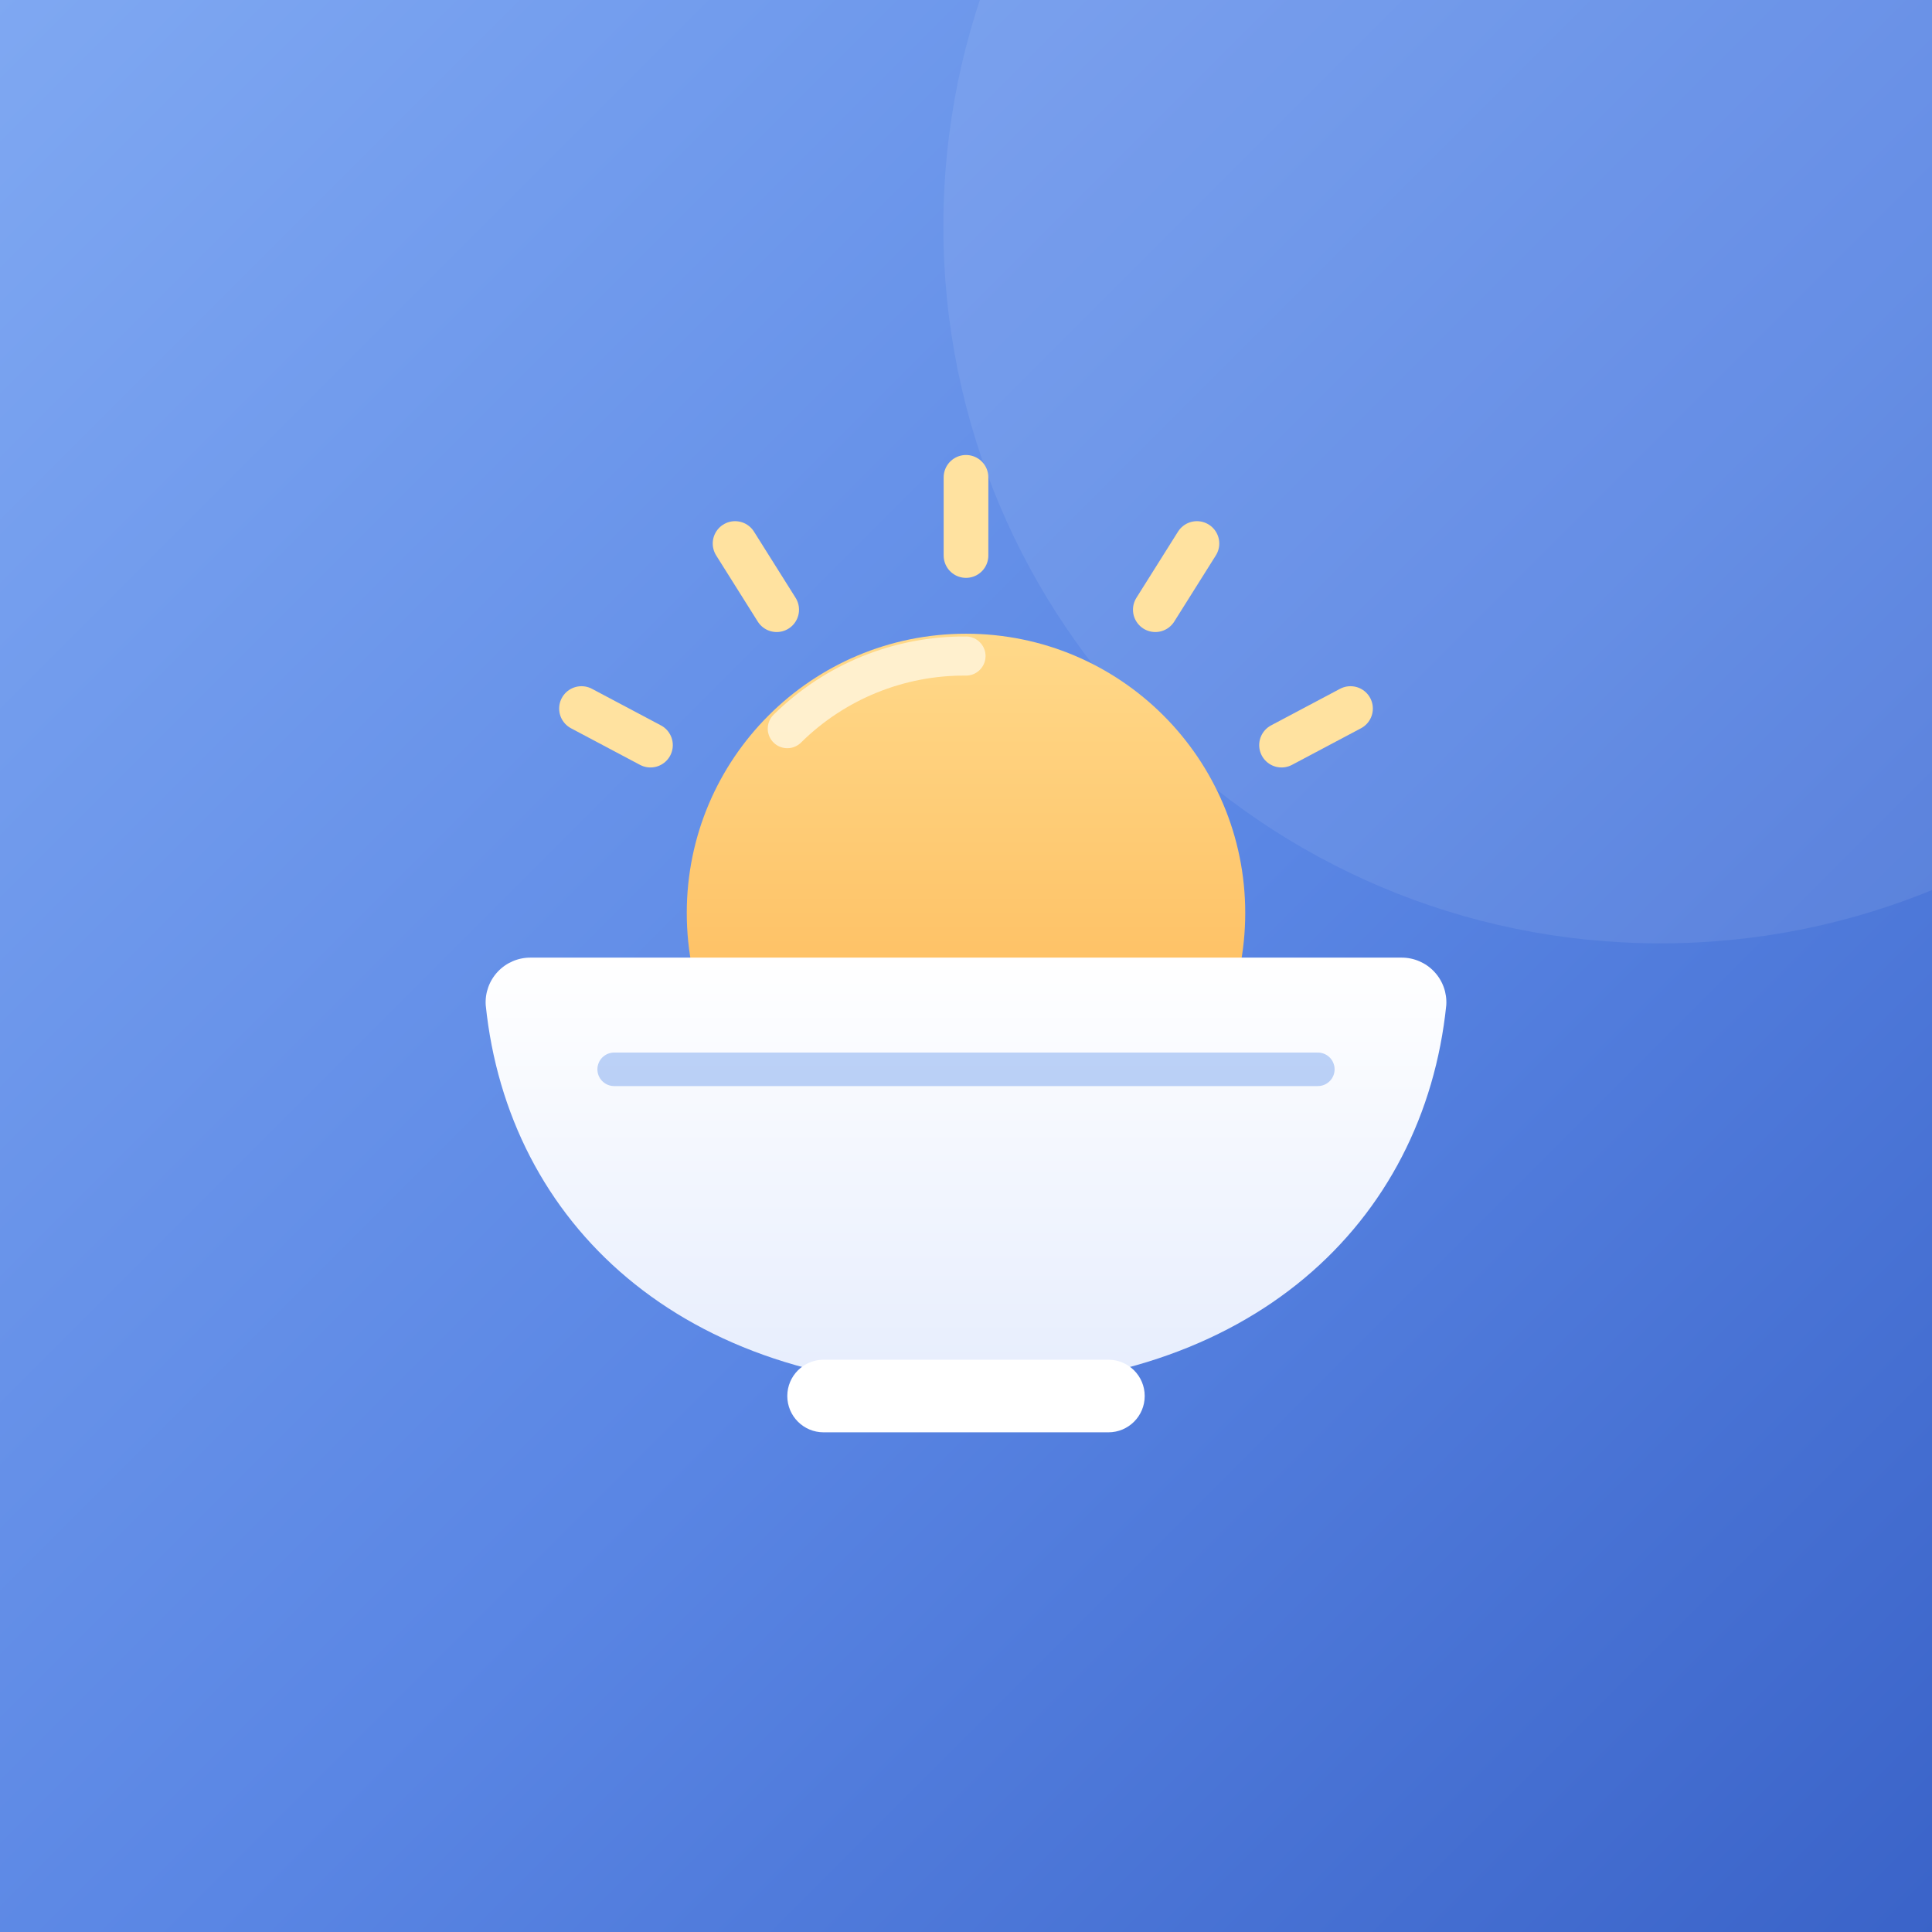
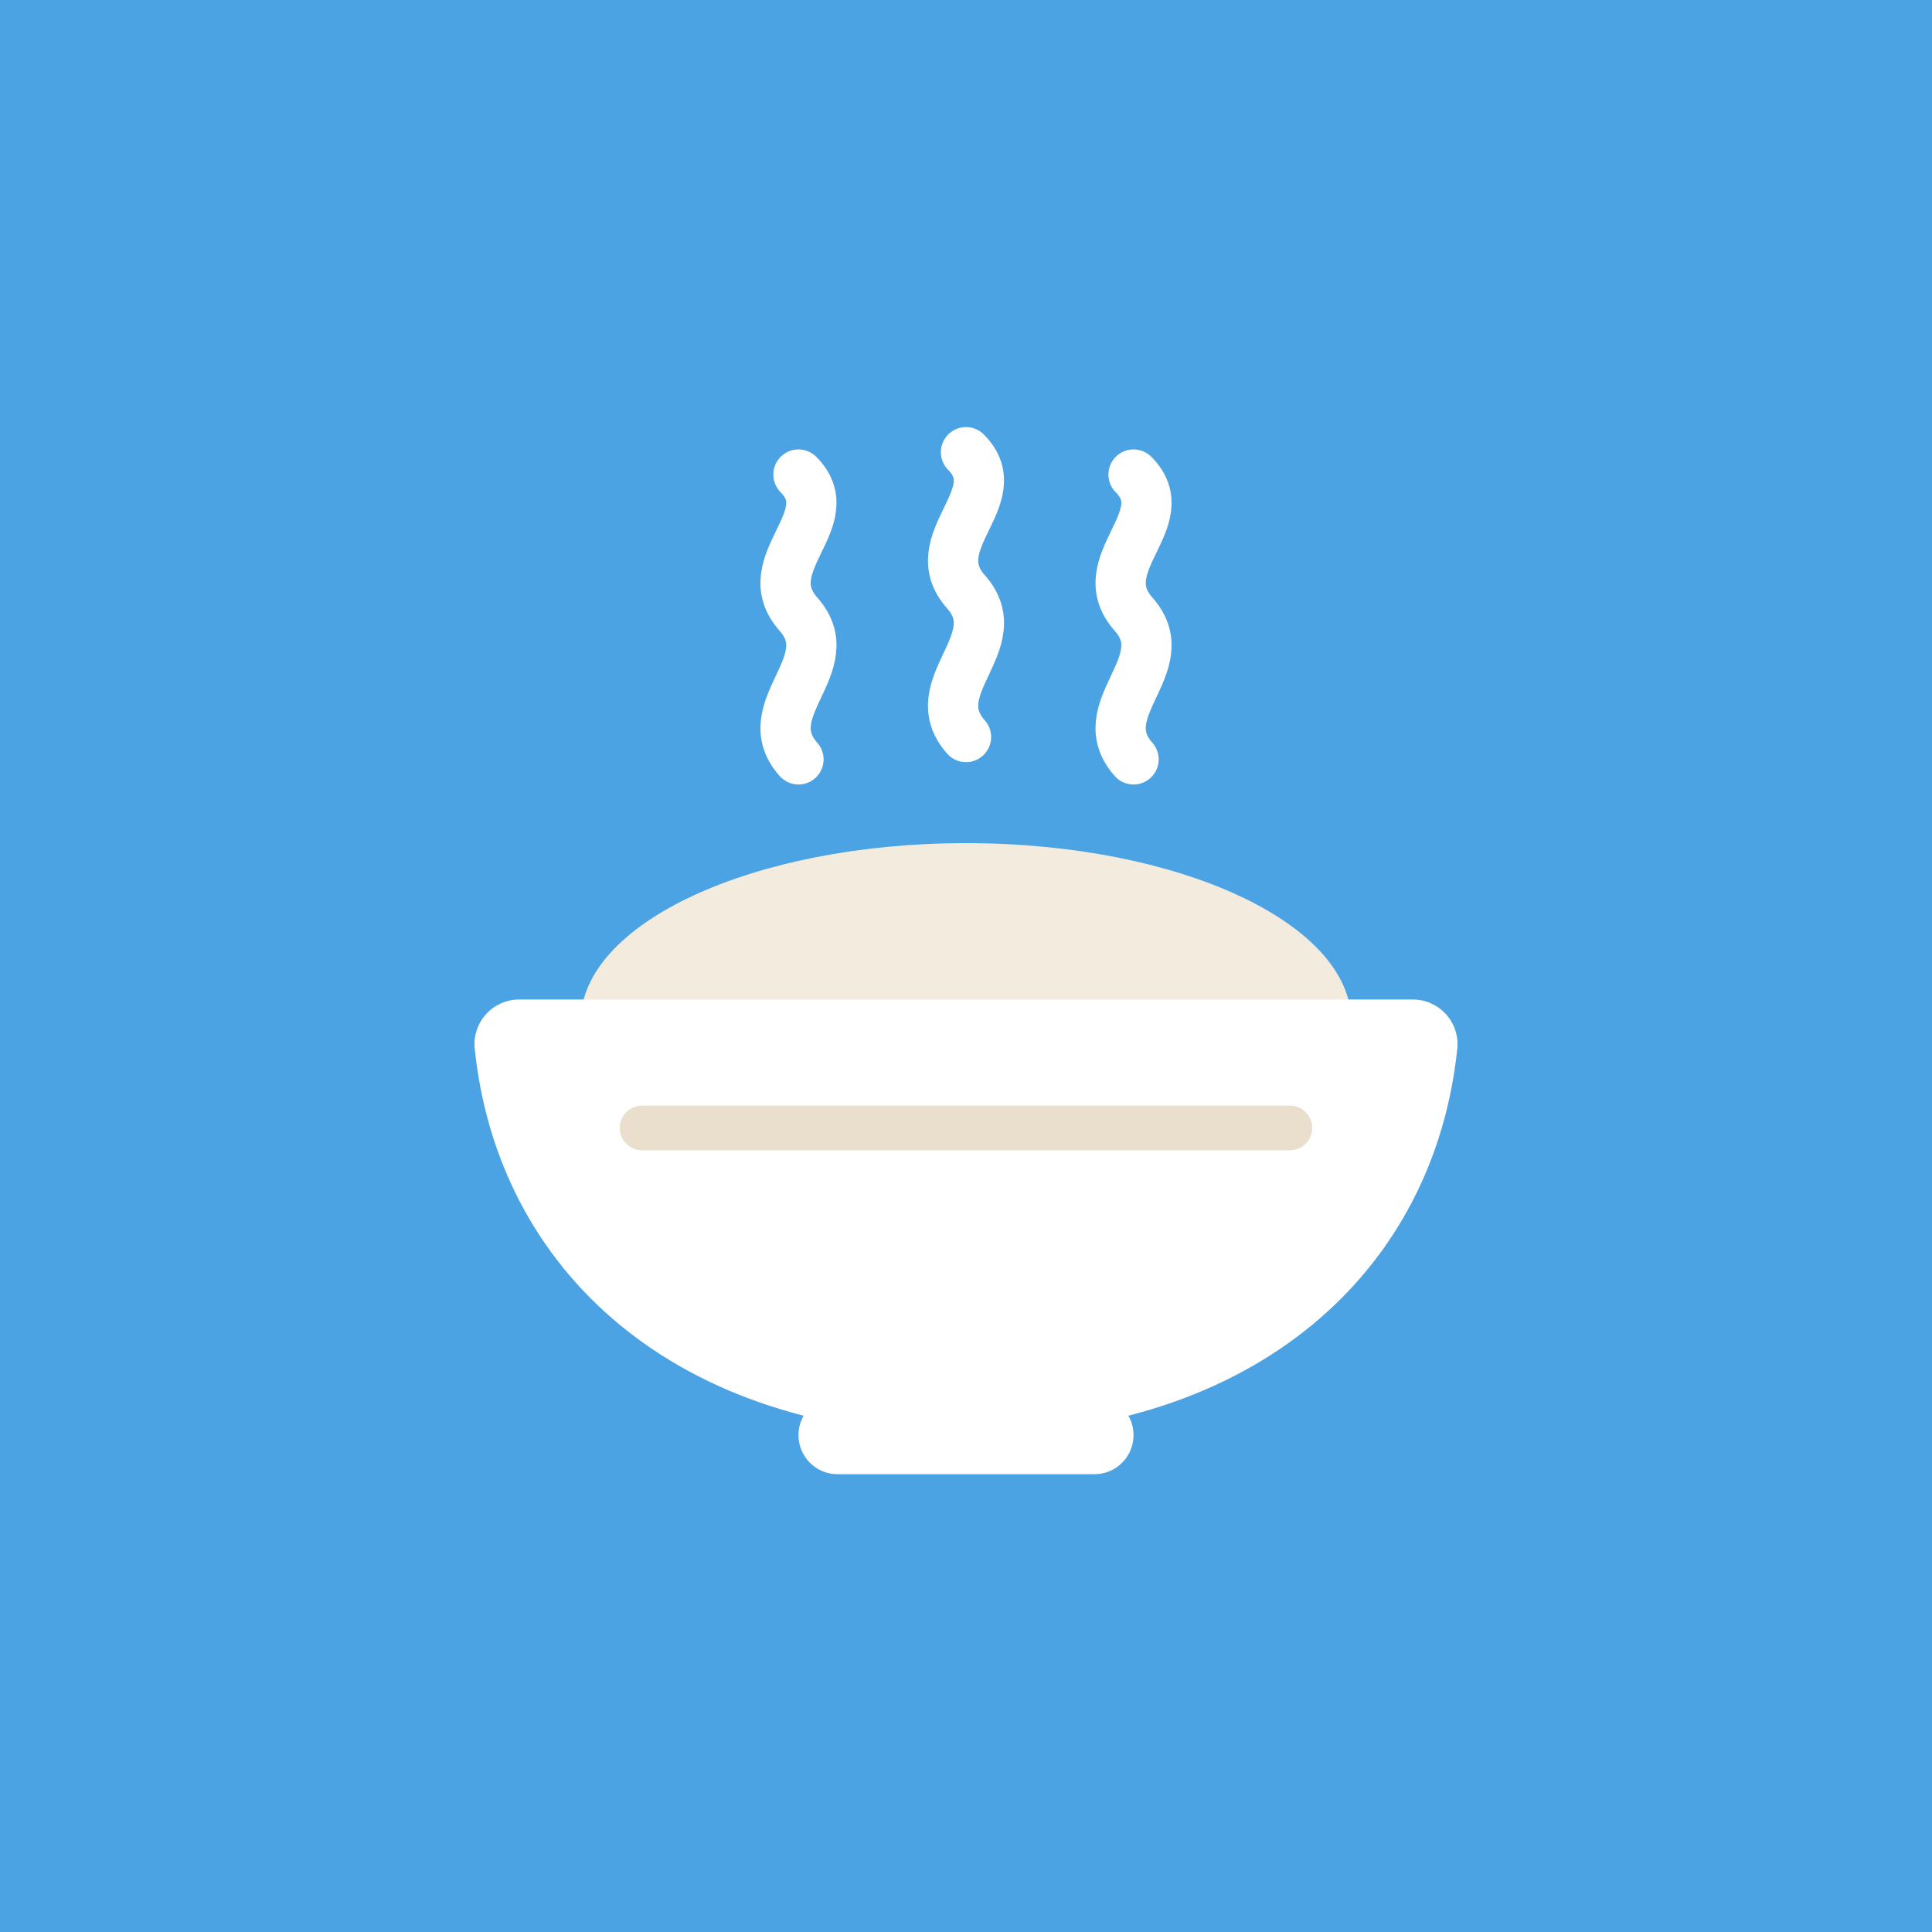
<svg xmlns="http://www.w3.org/2000/svg" viewBox="0 0 512 512">
-   <defs>
-     <linearGradient id="bg" x1="0" y1="0" x2="1" y2="1">
-       <stop offset="0" stop-color="#7FA8F2" />
-       <stop offset=".55" stop-color="#5A86E4" />
-       <stop offset="1" stop-color="#3A63C8" />
-     </linearGradient>
-     <linearGradient id="sun" x1="0" y1="0" x2="0" y2="1">
-       <stop offset="0" stop-color="#FFD98A" />
-       <stop offset="1" stop-color="#FDB24E" />
-     </linearGradient>
-     <linearGradient id="bowl" x1="0" y1="0" x2="0" y2="1">
-       <stop offset="0" stop-color="#FFFFFF" />
-       <stop offset="1" stop-color="#E6EDFD" />
-     </linearGradient>
-   </defs>
-   <rect width="512" height="512" fill="url(#bg)" />
-   <circle cx="440" cy="60" r="190" fill="#FFFFFF" opacity=".08" />
-   <g transform="translate(256 256) scale(.74) translate(-256 -265)">
-     <g stroke="#FFE2A0" stroke-width="16" stroke-linecap="round">
-       <path d="M256.0 118.0L256.0 90.0" />
-       <path d="M323.8 137.4L338.7 113.7" />
-       <path d="M188.2 137.4L173.3 113.7" />
-       <path d="M369.0 185.9L393.7 172.8" />
-       <path d="M143.0 185.9L118.3 172.8" />
+   <rect width="512" height="512" fill="#4BA3E3" />
+   <g transform="translate(256 256) scale(.74) translate(-256 -250)">
+     <g stroke="#FFFFFF" stroke-width="18" stroke-linecap="round" fill="none">
+       <path d="M196 176c-16-18 16-34 0-52s16-34 0-50" />
+       <path d="M256 168c-16-18 16-34 0-52s16-34 0-50" />
+       <path d="M316 176c-16-18 16-34 0-52s16-34 0-50" />
    </g>
-     <circle cx="256" cy="246" r="100" fill="url(#sun)" />
-     <path d="M192 180a90 90 0 0 1 64-26" fill="none" stroke="#FFF3D6" stroke-width="14" stroke-linecap="round" opacity=".9" />
-     <path d="M100 262h312a16 16 0 0 1 16 17c-8 78-70 137-172 137S92 357 84 279a16 16 0 0 1 16-17z" fill="url(#bowl)" />
-     <rect x="192" y="406" width="128" height="26" rx="13" fill="#FFFFFF" />
-     <path d="M130 302h252" stroke="#6495ED" stroke-width="12" stroke-linecap="round" opacity=".42" />
+     <path d="M118 270a138 64 0 0 1 276 0z" fill="#F3EBDD" />
+     <path d="M96 262h320a16 16 0 0 1 16 17c-8 80-72 139-176 139S88 359 80 279a16 16 0 0 1 16-17z" fill="#FFFFFF" />
+     <rect x="196" y="404" width="120" height="28" rx="14" fill="#FFFFFF" />
+     <rect x="132" y="300" width="248" height="16" rx="8" fill="#EADFCC" />
  </g>
</svg>
